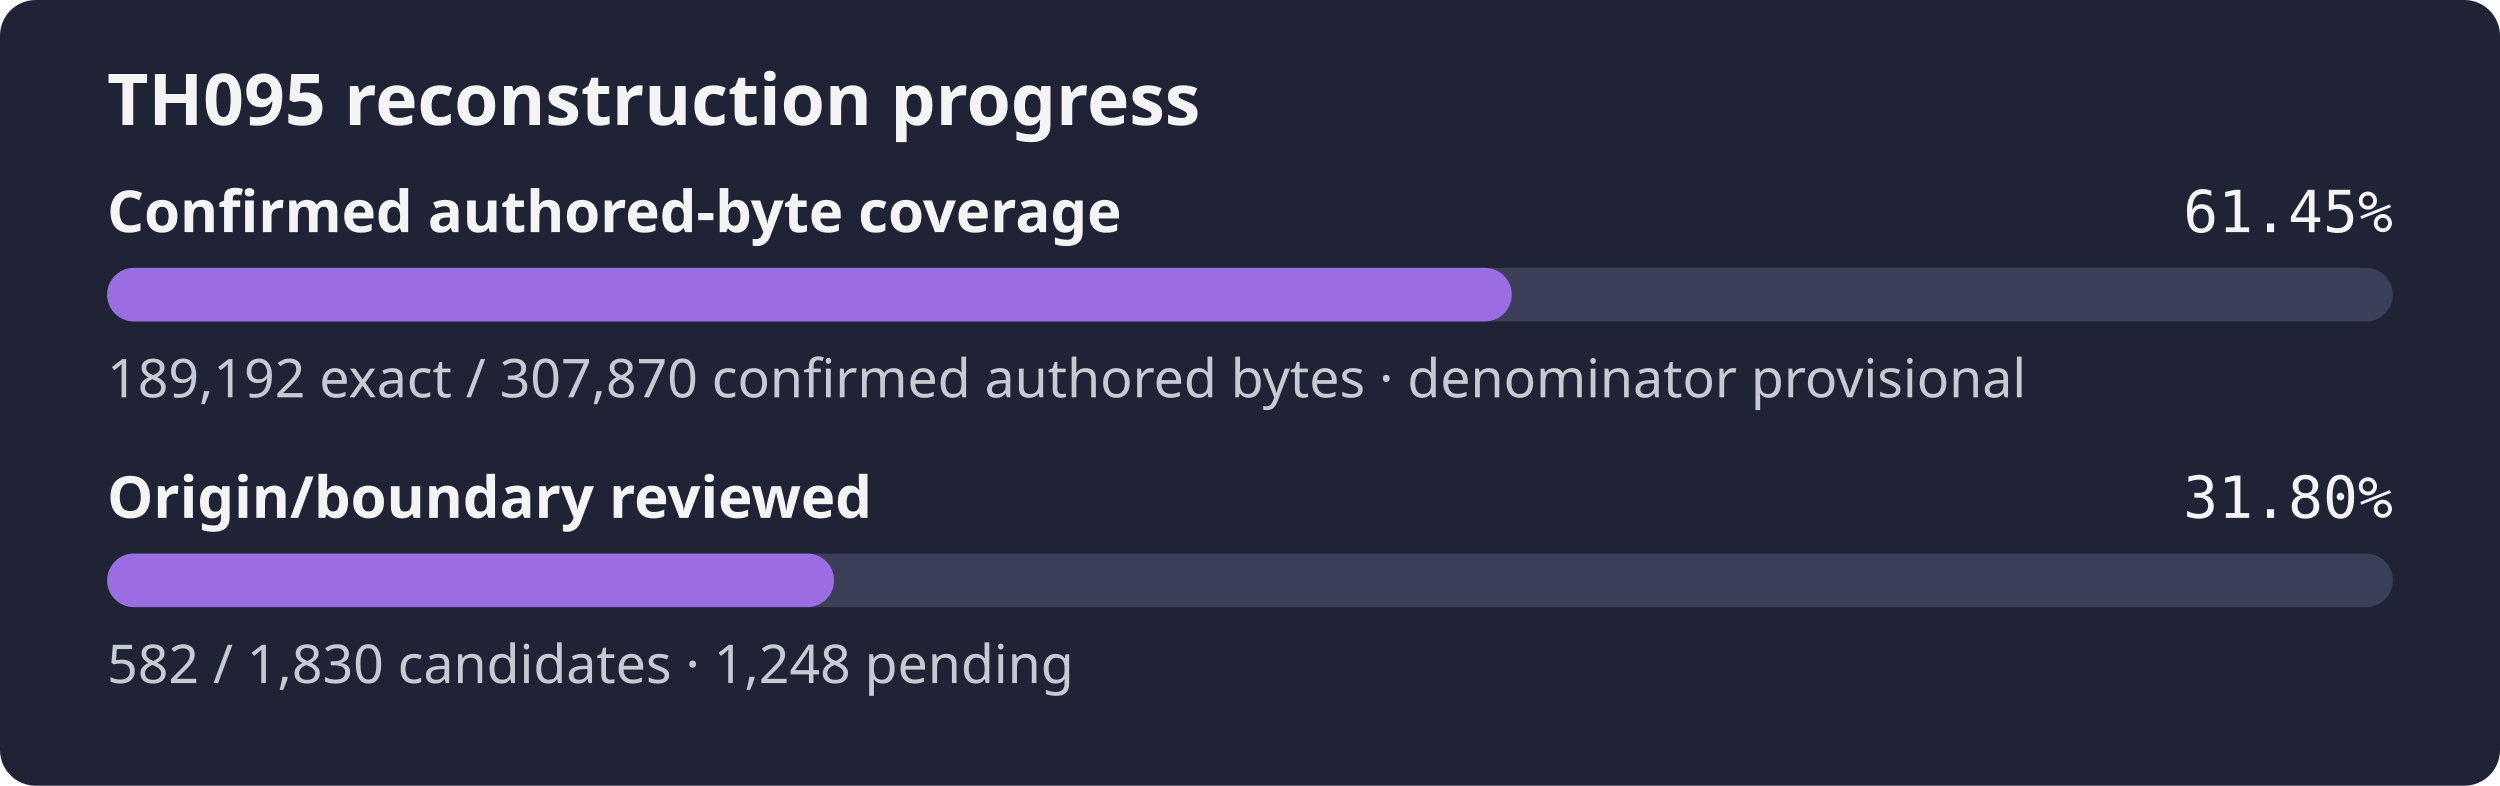
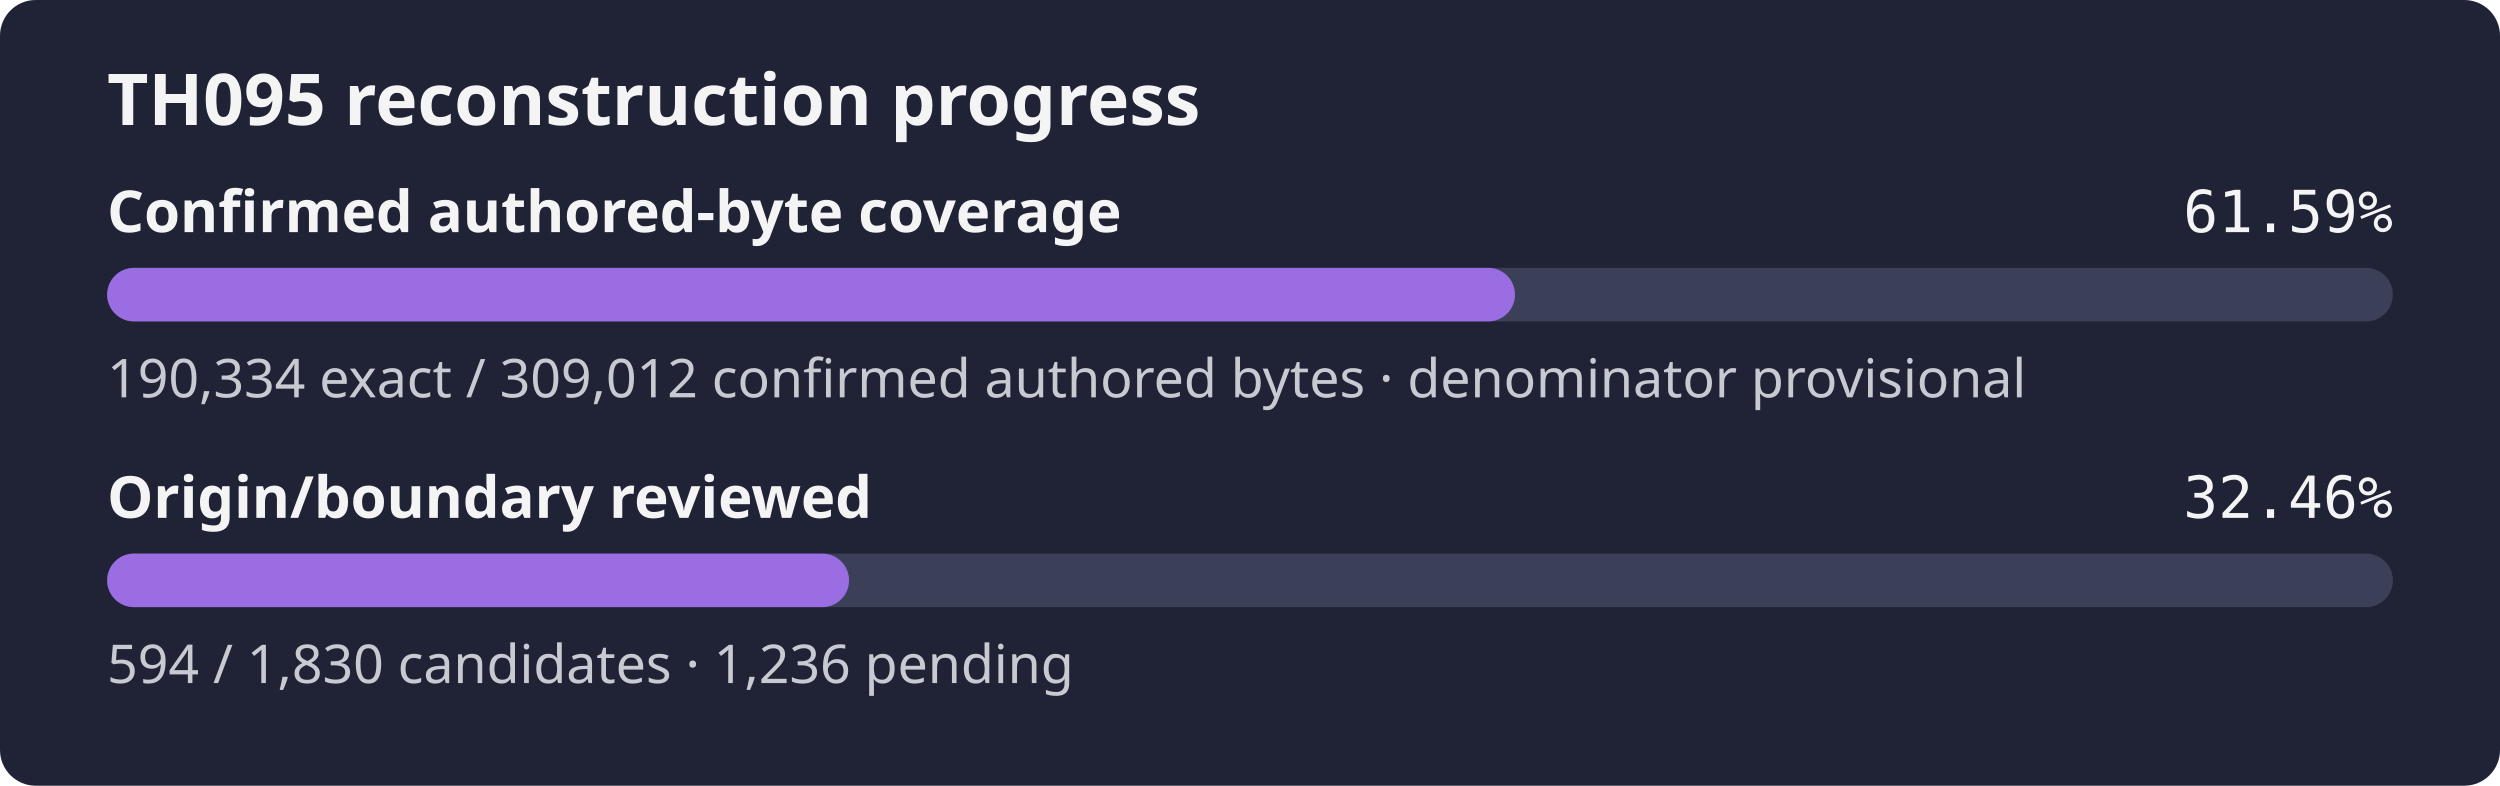
- <svg xmlns="http://www.w3.org/2000/svg" width="560" height="176" role="img" aria-label="TH095 reconstruction progress: 61.45% of the confirmed authored-byte set is exact, origin review 31.80%">
+ <svg xmlns="http://www.w3.org/2000/svg" width="560" height="176" role="img" aria-label="TH095 reconstruction progress: 61.59% of the confirmed authored-byte set is exact, origin review 32.46%">
  <rect width="560" height="176" rx="8" fill="#1f2335" />
  <text x="24" y="28" fill="#f4f4f5" font-family="sans-serif" font-size="16" font-weight="600">TH095 reconstruction progress</text>
  <text x="24" y="52" fill="#f4f4f5" font-family="sans-serif" font-size="13" font-weight="600">Confirmed authored-byte coverage</text>
-   <text x="536" y="52" fill="#f4f4f5" text-anchor="end" font-family="monospace" font-size="13">61.45%</text>
+   <text x="536" y="52" fill="#f4f4f5" text-anchor="end" font-family="monospace" font-size="13">61.59%</text>
  <rect x="24" y="60" width="512" height="12" rx="6" fill="#3b4058" />
-   <rect x="24" y="60" width="314.63" height="12" rx="6" fill="#9b6de3" />
-   <text x="24" y="89" fill="#c8cad2" font-family="sans-serif" font-size="12">189,192 exact / 307,870 confirmed authored bytes · denominator provisional</text>
+   <rect x="24" y="60" width="315.36" height="12" rx="6" fill="#9b6de3" />
+   <text x="24" y="89" fill="#c8cad2" font-family="sans-serif" font-size="12">190,334 exact / 309,012 confirmed authored bytes · denominator provisional</text>
  <text x="24" y="116" fill="#f4f4f5" font-family="sans-serif" font-size="13" font-weight="600">Origin/boundary reviewed</text>
-   <text x="536" y="116" fill="#f4f4f5" text-anchor="end" font-family="monospace" font-size="13">31.80%</text>
+   <text x="536" y="116" fill="#f4f4f5" text-anchor="end" font-family="monospace" font-size="13">32.46%</text>
  <rect x="24" y="124" width="512" height="12" rx="6" fill="#3b4058" />
-   <rect x="24" y="124" width="162.83" height="12" rx="6" fill="#9b6de3" />
-   <text x="24" y="153" fill="#c8cad2" font-family="sans-serif" font-size="12">582 / 1,830 candidates · 1,248 pending</text>
+   <rect x="24" y="124" width="166.19" height="12" rx="6" fill="#9b6de3" />
+   <text x="24" y="153" fill="#c8cad2" font-family="sans-serif" font-size="12">594 / 1,830 candidates · 1,236 pending</text>
</svg>
